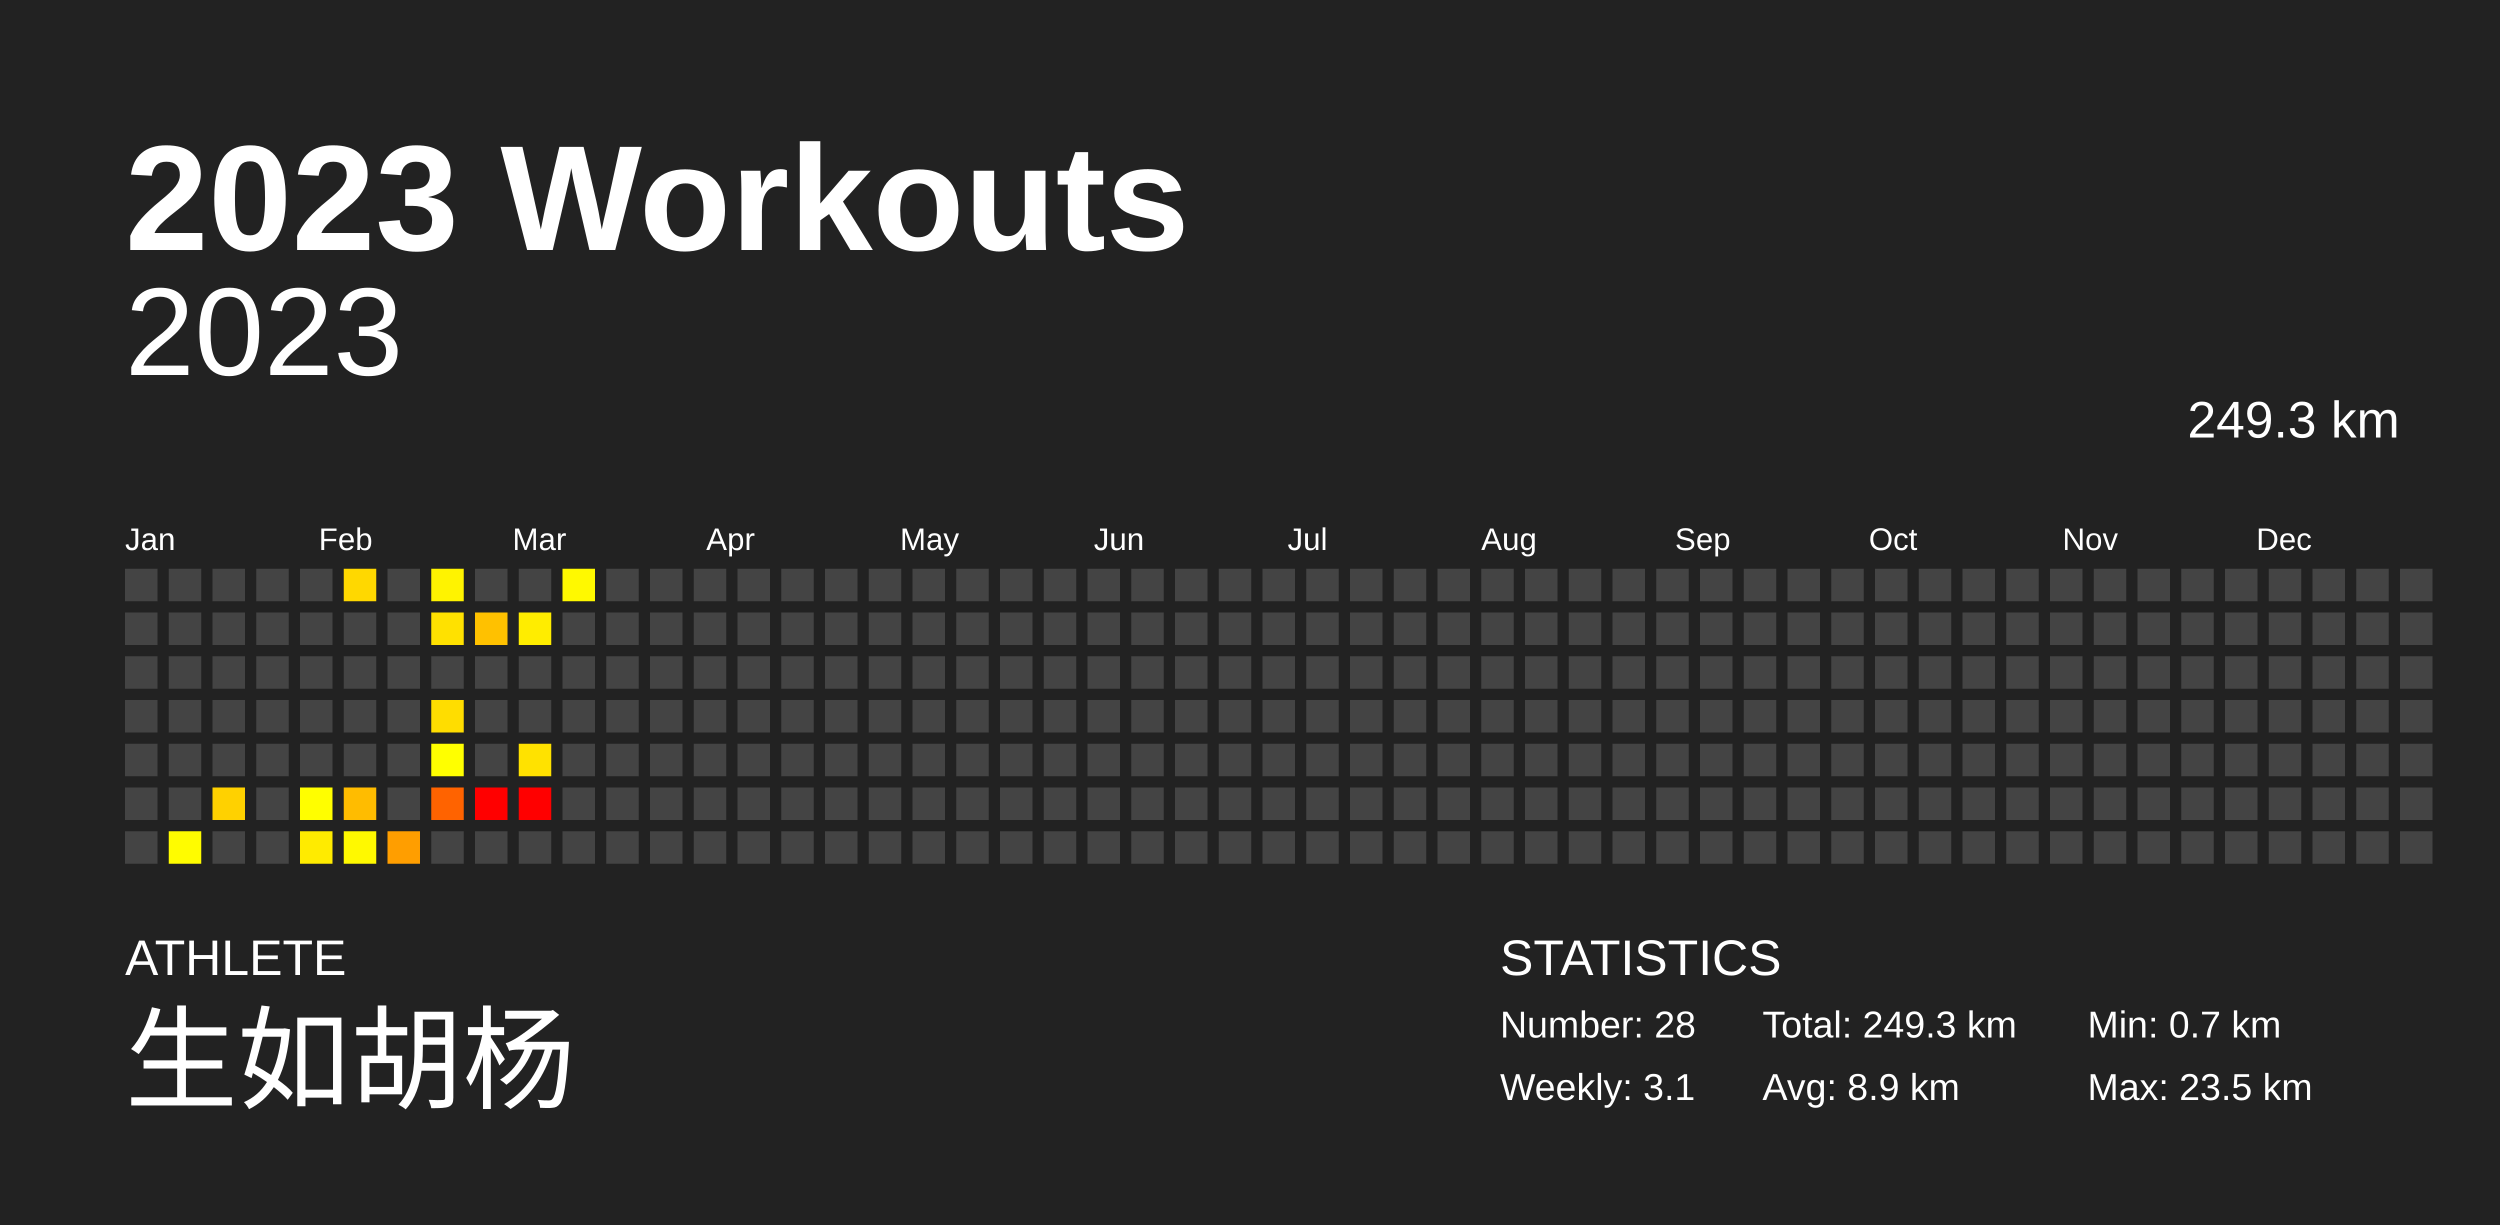
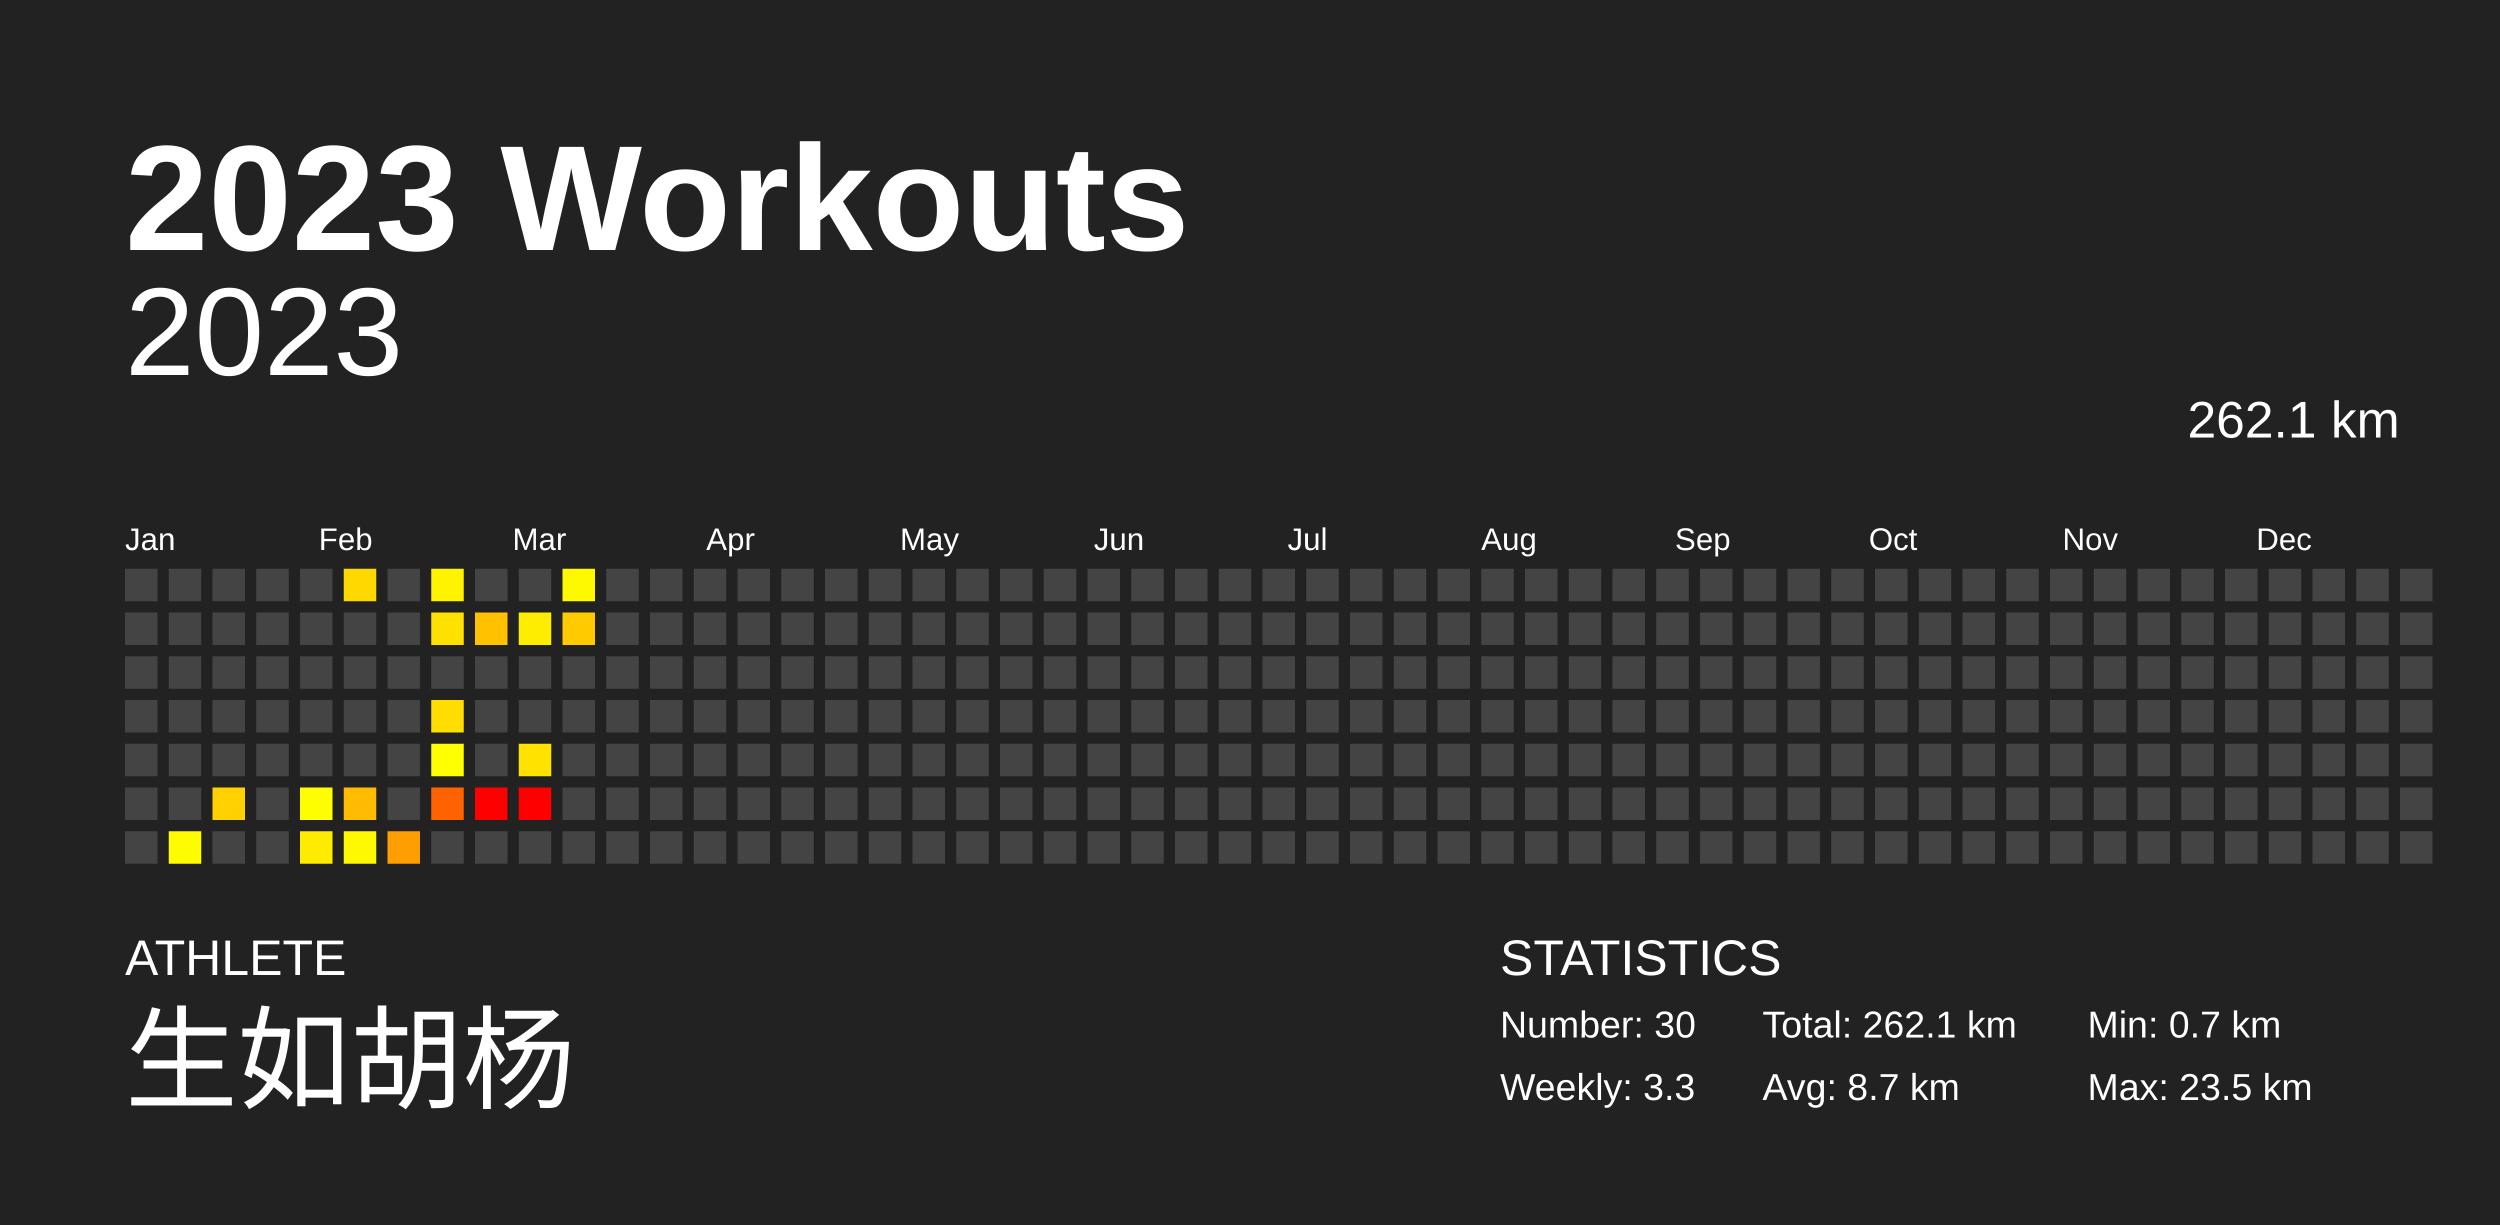
<svg xmlns="http://www.w3.org/2000/svg" baseProfile="full" height="98mm" version="1.1" viewBox="0,0,200,98" width="200mm">
  <defs />
  <rect fill="#222222" height="98" width="200" x="0" y="0" />
  <text fill="#FFFFFF" style="font-size:12px; font-family:Arial; font-weight:bold;" x="10" y="20">2023 Workouts</text>
  <text fill="#FFFFFF" style="font-size:4px; font-family:Arial" x="10" y="78">ATHLETE</text>
  <text fill="#FFFFFF" style="font-size:9px; font-family:Arial" x="10" y="88">生如胡杨</text>
  <text fill="#FFFFFF" style="font-size:4px; font-family:Arial" x="120" y="78">STATISTICS</text>
-   <text fill="#FFFFFF" style="font-size:3px; font-family:Arial" x="120" y="83">Number: 28</text>
-   <text fill="#FFFFFF" style="font-size:3px; font-family:Arial" x="120" y="88">Weekly: 3.1</text>
-   <text fill="#FFFFFF" style="font-size:3px; font-family:Arial" x="141" y="83">Total: 249.3 km</text>
-   <text fill="#FFFFFF" style="font-size:3px; font-family:Arial" x="141" y="88">Avg: 8.9 km</text>
+   <text fill="#FFFFFF" style="font-size:3px; font-family:Arial" x="120" y="83">Number: 30</text>
+   <text fill="#FFFFFF" style="font-size:3px; font-family:Arial" x="120" y="88">Weekly: 3.3</text>
+   <text fill="#FFFFFF" style="font-size:3px; font-family:Arial" x="141" y="83">Total: 262.1 km</text>
+   <text fill="#FFFFFF" style="font-size:3px; font-family:Arial" x="141" y="88">Avg: 8.7 km</text>
  <text fill="#FFFFFF" style="font-size:3px; font-family:Arial" x="167" y="83">Min: 0.7 km</text>
  <text fill="#FFFFFF" style="font-size:3px; font-family:Arial" x="167" y="88">Max: 23.5 km</text>
  <text alignment-baseline="hanging" fill="#FFFFFF" style="font-size:10.0px; font-family:Arial;" x="10" y="30">2023</text>
-   <text alignment-baseline="hanging" fill="#FFFFFF" style="font-size:4.125px; font-family:Arial;" x="175" y="35">249.3 km</text>
+   <text alignment-baseline="hanging" fill="#FFFFFF" style="font-size:4.125px; font-family:Arial;" x="175" y="35">262.1 km</text>
  <text fill="#FFFFFF" style="font-size:2.5px; font-family:Arial" x="10.0" y="44">Jan</text>
  <text fill="#FFFFFF" style="font-size:2.5px; font-family:Arial" x="25.5" y="44">Feb</text>
  <text fill="#FFFFFF" style="font-size:2.5px; font-family:Arial" x="41.0" y="44">Mar</text>
  <text fill="#FFFFFF" style="font-size:2.5px; font-family:Arial" x="56.5" y="44">Apr</text>
  <text fill="#FFFFFF" style="font-size:2.5px; font-family:Arial" x="72.0" y="44">May</text>
  <text fill="#FFFFFF" style="font-size:2.5px; font-family:Arial" x="87.5" y="44">Jun</text>
  <text fill="#FFFFFF" style="font-size:2.5px; font-family:Arial" x="103.0" y="44">Jul</text>
  <text fill="#FFFFFF" style="font-size:2.5px; font-family:Arial" x="118.5" y="44">Aug</text>
  <text fill="#FFFFFF" style="font-size:2.5px; font-family:Arial" x="134.0" y="44">Sep</text>
  <text fill="#FFFFFF" style="font-size:2.5px; font-family:Arial" x="149.5" y="44">Oct</text>
  <text fill="#FFFFFF" style="font-size:2.5px; font-family:Arial" x="165.0" y="44">Nov</text>
  <text fill="#FFFFFF" style="font-size:2.5px; font-family:Arial" x="180.5" y="44">Dec</text>
  <rect fill="#444444" height="2.6" width="2.6" x="10.0" y="45.5" />
  <rect fill="#444444" height="2.6" width="2.6" x="10.0" y="49.0" />
  <rect fill="#444444" height="2.6" width="2.6" x="10.0" y="52.5" />
  <rect fill="#444444" height="2.6" width="2.6" x="10.0" y="56.0" />
  <rect fill="#444444" height="2.6" width="2.6" x="10.0" y="59.5" />
  <rect fill="#444444" height="2.6" width="2.6" x="10.0" y="63.0" />
  <rect fill="#444444" height="2.6" width="2.6" x="10.0" y="66.5" />
  <rect fill="#444444" height="2.6" width="2.6" x="13.5" y="45.5" />
  <rect fill="#444444" height="2.6" width="2.6" x="13.5" y="49.0" />
  <rect fill="#444444" height="2.6" width="2.6" x="13.5" y="52.5" />
  <rect fill="#444444" height="2.6" width="2.6" x="13.5" y="56.0" />
  <rect fill="#444444" height="2.6" width="2.6" x="13.5" y="59.5" />
  <rect fill="#444444" height="2.6" width="2.6" x="13.5" y="63.0" />
  <rect fill="#fffc00" height="2.6" width="2.6" x="13.5" y="66.5" />
  <rect fill="#444444" height="2.6" width="2.6" x="17.0" y="45.5" />
  <rect fill="#444444" height="2.6" width="2.6" x="17.0" y="49.0" />
  <rect fill="#444444" height="2.6" width="2.6" x="17.0" y="52.5" />
  <rect fill="#444444" height="2.6" width="2.6" x="17.0" y="56.0" />
  <rect fill="#444444" height="2.6" width="2.6" x="17.0" y="59.5" />
  <rect fill="#ffd100" height="2.6" width="2.6" x="17.0" y="63.0" />
  <rect fill="#444444" height="2.6" width="2.6" x="17.0" y="66.5" />
  <rect fill="#444444" height="2.6" width="2.6" x="20.5" y="45.5" />
  <rect fill="#444444" height="2.6" width="2.6" x="20.5" y="49.0" />
  <rect fill="#444444" height="2.6" width="2.6" x="20.5" y="52.5" />
  <rect fill="#444444" height="2.6" width="2.6" x="20.5" y="56.0" />
  <rect fill="#444444" height="2.6" width="2.6" x="20.5" y="59.5" />
  <rect fill="#444444" height="2.6" width="2.6" x="20.5" y="63.0" />
  <rect fill="#444444" height="2.6" width="2.6" x="20.5" y="66.5" />
  <rect fill="#444444" height="2.6" width="2.6" x="24.0" y="45.5" />
  <rect fill="#444444" height="2.6" width="2.6" x="24.0" y="49.0" />
  <rect fill="#444444" height="2.6" width="2.6" x="24.0" y="52.5" />
  <rect fill="#444444" height="2.6" width="2.6" x="24.0" y="56.0" />
  <rect fill="#444444" height="2.6" width="2.6" x="24.0" y="59.5" />
  <rect fill="#fffe00" height="2.6" width="2.6" x="24.0" y="63.0" />
  <rect fill="#ffeb00" height="2.6" width="2.6" x="24.0" y="66.5" />
  <rect fill="#ffd800" height="2.6" width="2.6" x="27.5" y="45.5" />
  <rect fill="#444444" height="2.6" width="2.6" x="27.5" y="49.0" />
  <rect fill="#444444" height="2.6" width="2.6" x="27.5" y="52.5" />
  <rect fill="#444444" height="2.6" width="2.6" x="27.5" y="56.0" />
  <rect fill="#444444" height="2.6" width="2.6" x="27.5" y="59.5" />
  <rect fill="#ffbc00" height="2.6" width="2.6" x="27.5" y="63.0" />
  <rect fill="#fff900" height="2.6" width="2.6" x="27.5" y="66.5" />
  <rect fill="#444444" height="2.6" width="2.6" x="31.0" y="45.5" />
  <rect fill="#444444" height="2.6" width="2.6" x="31.0" y="49.0" />
  <rect fill="#444444" height="2.6" width="2.6" x="31.0" y="52.5" />
  <rect fill="#444444" height="2.6" width="2.6" x="31.0" y="56.0" />
  <rect fill="#444444" height="2.6" width="2.6" x="31.0" y="59.5" />
  <rect fill="#444444" height="2.6" width="2.6" x="31.0" y="63.0" />
  <rect fill="#ff9e00" height="2.6" width="2.6" x="31.0" y="66.5" />
  <rect fill="#fff300" height="2.6" width="2.6" x="34.5" y="45.5" />
  <rect fill="#ffe100" height="2.6" width="2.6" x="34.5" y="49.0" />
  <rect fill="#444444" height="2.6" width="2.6" x="34.5" y="52.5" />
  <rect fill="#ffdd00" height="2.6" width="2.6" x="34.5" y="56.0" />
  <rect fill="#ffff00" height="2.6" width="2.6" x="34.5" y="59.5" />
  <rect fill="#ff6300" height="2.6" width="2.6" x="34.5" y="63.0" />
  <rect fill="#444444" height="2.6" width="2.6" x="34.5" y="66.5" />
  <rect fill="#444444" height="2.6" width="2.6" x="38.0" y="45.5" />
  <rect fill="#ffc100" height="2.6" width="2.6" x="38.0" y="49.0" />
  <rect fill="#444444" height="2.6" width="2.6" x="38.0" y="52.5" />
  <rect fill="#444444" height="2.6" width="2.6" x="38.0" y="56.0" />
  <rect fill="#444444" height="2.6" width="2.6" x="38.0" y="59.5" />
  <rect fill="red" height="2.6" width="2.6" x="38.0" y="63.0" />
  <rect fill="#444444" height="2.6" width="2.6" x="38.0" y="66.5" />
  <rect fill="#444444" height="2.6" width="2.6" x="41.5" y="45.5" />
  <rect fill="#ffed00" height="2.6" width="2.6" x="41.5" y="49.0" />
  <rect fill="#444444" height="2.6" width="2.6" x="41.5" y="52.5" />
  <rect fill="#444444" height="2.6" width="2.6" x="41.5" y="56.0" />
  <rect fill="#ffe200" height="2.6" width="2.6" x="41.5" y="59.5" />
  <rect fill="red" height="2.6" width="2.6" x="41.5" y="63.0" />
  <rect fill="#444444" height="2.6" width="2.6" x="41.5" y="66.5" />
  <rect fill="#fff900" height="2.6" width="2.6" x="45.0" y="45.5" />
-   <rect fill="#444444" height="2.6" width="2.6" x="45.0" y="49.0" />
+   <rect fill="#ffcb00" height="2.6" width="2.6" x="45.0" y="49.0" />
  <rect fill="#444444" height="2.6" width="2.6" x="45.0" y="52.5" />
  <rect fill="#444444" height="2.6" width="2.6" x="45.0" y="56.0" />
  <rect fill="#444444" height="2.6" width="2.6" x="45.0" y="59.5" />
  <rect fill="#444444" height="2.6" width="2.6" x="45.0" y="63.0" />
  <rect fill="#444444" height="2.6" width="2.6" x="45.0" y="66.5" />
  <rect fill="#444444" height="2.6" width="2.6" x="48.5" y="45.5" />
  <rect fill="#444444" height="2.6" width="2.6" x="48.5" y="49.0" />
  <rect fill="#444444" height="2.6" width="2.6" x="48.5" y="52.5" />
  <rect fill="#444444" height="2.6" width="2.6" x="48.5" y="56.0" />
  <rect fill="#444444" height="2.6" width="2.6" x="48.5" y="59.5" />
  <rect fill="#444444" height="2.6" width="2.6" x="48.5" y="63.0" />
  <rect fill="#444444" height="2.6" width="2.6" x="48.5" y="66.5" />
  <rect fill="#444444" height="2.6" width="2.6" x="52.0" y="45.5" />
  <rect fill="#444444" height="2.6" width="2.6" x="52.0" y="49.0" />
  <rect fill="#444444" height="2.6" width="2.6" x="52.0" y="52.5" />
  <rect fill="#444444" height="2.6" width="2.6" x="52.0" y="56.0" />
  <rect fill="#444444" height="2.6" width="2.6" x="52.0" y="59.5" />
  <rect fill="#444444" height="2.6" width="2.6" x="52.0" y="63.0" />
  <rect fill="#444444" height="2.6" width="2.6" x="52.0" y="66.5" />
  <rect fill="#444444" height="2.6" width="2.6" x="55.5" y="45.5" />
  <rect fill="#444444" height="2.6" width="2.6" x="55.5" y="49.0" />
  <rect fill="#444444" height="2.6" width="2.6" x="55.5" y="52.5" />
  <rect fill="#444444" height="2.6" width="2.6" x="55.5" y="56.0" />
  <rect fill="#444444" height="2.6" width="2.6" x="55.5" y="59.5" />
  <rect fill="#444444" height="2.6" width="2.6" x="55.5" y="63.0" />
  <rect fill="#444444" height="2.6" width="2.6" x="55.5" y="66.5" />
  <rect fill="#444444" height="2.6" width="2.6" x="59.0" y="45.5" />
  <rect fill="#444444" height="2.6" width="2.6" x="59.0" y="49.0" />
  <rect fill="#444444" height="2.6" width="2.6" x="59.0" y="52.5" />
  <rect fill="#444444" height="2.6" width="2.6" x="59.0" y="56.0" />
  <rect fill="#444444" height="2.6" width="2.6" x="59.0" y="59.5" />
  <rect fill="#444444" height="2.6" width="2.6" x="59.0" y="63.0" />
  <rect fill="#444444" height="2.6" width="2.6" x="59.0" y="66.5" />
  <rect fill="#444444" height="2.6" width="2.6" x="62.5" y="45.5" />
  <rect fill="#444444" height="2.6" width="2.6" x="62.5" y="49.0" />
  <rect fill="#444444" height="2.6" width="2.6" x="62.5" y="52.5" />
  <rect fill="#444444" height="2.6" width="2.6" x="62.5" y="56.0" />
  <rect fill="#444444" height="2.6" width="2.6" x="62.5" y="59.5" />
  <rect fill="#444444" height="2.6" width="2.6" x="62.5" y="63.0" />
  <rect fill="#444444" height="2.6" width="2.6" x="62.5" y="66.5" />
  <rect fill="#444444" height="2.6" width="2.6" x="66.0" y="45.5" />
  <rect fill="#444444" height="2.6" width="2.6" x="66.0" y="49.0" />
  <rect fill="#444444" height="2.6" width="2.6" x="66.0" y="52.5" />
  <rect fill="#444444" height="2.6" width="2.6" x="66.0" y="56.0" />
  <rect fill="#444444" height="2.6" width="2.6" x="66.0" y="59.5" />
  <rect fill="#444444" height="2.6" width="2.6" x="66.0" y="63.0" />
  <rect fill="#444444" height="2.6" width="2.6" x="66.0" y="66.5" />
  <rect fill="#444444" height="2.6" width="2.6" x="69.5" y="45.5" />
  <rect fill="#444444" height="2.6" width="2.6" x="69.5" y="49.0" />
  <rect fill="#444444" height="2.6" width="2.6" x="69.5" y="52.5" />
  <rect fill="#444444" height="2.6" width="2.6" x="69.5" y="56.0" />
  <rect fill="#444444" height="2.6" width="2.6" x="69.5" y="59.5" />
  <rect fill="#444444" height="2.6" width="2.6" x="69.5" y="63.0" />
  <rect fill="#444444" height="2.6" width="2.6" x="69.5" y="66.5" />
  <rect fill="#444444" height="2.6" width="2.6" x="73.0" y="45.5" />
  <rect fill="#444444" height="2.6" width="2.6" x="73.0" y="49.0" />
  <rect fill="#444444" height="2.6" width="2.6" x="73.0" y="52.5" />
  <rect fill="#444444" height="2.6" width="2.6" x="73.0" y="56.0" />
  <rect fill="#444444" height="2.6" width="2.6" x="73.0" y="59.5" />
  <rect fill="#444444" height="2.6" width="2.6" x="73.0" y="63.0" />
  <rect fill="#444444" height="2.6" width="2.6" x="73.0" y="66.5" />
  <rect fill="#444444" height="2.6" width="2.6" x="76.5" y="45.5" />
  <rect fill="#444444" height="2.6" width="2.6" x="76.5" y="49.0" />
  <rect fill="#444444" height="2.6" width="2.6" x="76.5" y="52.5" />
  <rect fill="#444444" height="2.6" width="2.6" x="76.5" y="56.0" />
  <rect fill="#444444" height="2.6" width="2.6" x="76.5" y="59.5" />
  <rect fill="#444444" height="2.6" width="2.6" x="76.5" y="63.0" />
  <rect fill="#444444" height="2.6" width="2.6" x="76.5" y="66.5" />
  <rect fill="#444444" height="2.6" width="2.6" x="80.0" y="45.5" />
  <rect fill="#444444" height="2.6" width="2.6" x="80.0" y="49.0" />
  <rect fill="#444444" height="2.6" width="2.6" x="80.0" y="52.5" />
  <rect fill="#444444" height="2.6" width="2.6" x="80.0" y="56.0" />
  <rect fill="#444444" height="2.6" width="2.6" x="80.0" y="59.5" />
  <rect fill="#444444" height="2.6" width="2.6" x="80.0" y="63.0" />
  <rect fill="#444444" height="2.6" width="2.6" x="80.0" y="66.5" />
  <rect fill="#444444" height="2.6" width="2.6" x="83.5" y="45.5" />
  <rect fill="#444444" height="2.6" width="2.6" x="83.5" y="49.0" />
  <rect fill="#444444" height="2.6" width="2.6" x="83.5" y="52.5" />
  <rect fill="#444444" height="2.6" width="2.6" x="83.5" y="56.0" />
  <rect fill="#444444" height="2.6" width="2.6" x="83.5" y="59.5" />
  <rect fill="#444444" height="2.6" width="2.6" x="83.5" y="63.0" />
  <rect fill="#444444" height="2.6" width="2.6" x="83.5" y="66.5" />
  <rect fill="#444444" height="2.6" width="2.6" x="87.0" y="45.5" />
  <rect fill="#444444" height="2.6" width="2.6" x="87.0" y="49.0" />
  <rect fill="#444444" height="2.6" width="2.6" x="87.0" y="52.5" />
  <rect fill="#444444" height="2.6" width="2.6" x="87.0" y="56.0" />
  <rect fill="#444444" height="2.6" width="2.6" x="87.0" y="59.5" />
  <rect fill="#444444" height="2.6" width="2.6" x="87.0" y="63.0" />
  <rect fill="#444444" height="2.6" width="2.6" x="87.0" y="66.5" />
  <rect fill="#444444" height="2.6" width="2.6" x="90.5" y="45.5" />
  <rect fill="#444444" height="2.6" width="2.6" x="90.5" y="49.0" />
  <rect fill="#444444" height="2.6" width="2.6" x="90.5" y="52.5" />
  <rect fill="#444444" height="2.6" width="2.6" x="90.5" y="56.0" />
  <rect fill="#444444" height="2.6" width="2.6" x="90.5" y="59.5" />
  <rect fill="#444444" height="2.6" width="2.6" x="90.5" y="63.0" />
  <rect fill="#444444" height="2.6" width="2.6" x="90.5" y="66.5" />
  <rect fill="#444444" height="2.6" width="2.6" x="94.0" y="45.5" />
  <rect fill="#444444" height="2.6" width="2.6" x="94.0" y="49.0" />
  <rect fill="#444444" height="2.6" width="2.6" x="94.0" y="52.5" />
  <rect fill="#444444" height="2.6" width="2.6" x="94.0" y="56.0" />
  <rect fill="#444444" height="2.6" width="2.6" x="94.0" y="59.5" />
  <rect fill="#444444" height="2.6" width="2.6" x="94.0" y="63.0" />
  <rect fill="#444444" height="2.6" width="2.6" x="94.0" y="66.5" />
  <rect fill="#444444" height="2.6" width="2.6" x="97.5" y="45.5" />
  <rect fill="#444444" height="2.6" width="2.6" x="97.5" y="49.0" />
  <rect fill="#444444" height="2.6" width="2.6" x="97.5" y="52.5" />
  <rect fill="#444444" height="2.6" width="2.6" x="97.5" y="56.0" />
  <rect fill="#444444" height="2.6" width="2.6" x="97.5" y="59.5" />
  <rect fill="#444444" height="2.6" width="2.6" x="97.5" y="63.0" />
  <rect fill="#444444" height="2.6" width="2.6" x="97.5" y="66.5" />
  <rect fill="#444444" height="2.6" width="2.6" x="101.0" y="45.5" />
  <rect fill="#444444" height="2.6" width="2.6" x="101.0" y="49.0" />
  <rect fill="#444444" height="2.6" width="2.6" x="101.0" y="52.5" />
  <rect fill="#444444" height="2.6" width="2.6" x="101.0" y="56.0" />
  <rect fill="#444444" height="2.6" width="2.6" x="101.0" y="59.5" />
  <rect fill="#444444" height="2.6" width="2.6" x="101.0" y="63.0" />
  <rect fill="#444444" height="2.6" width="2.6" x="101.0" y="66.5" />
  <rect fill="#444444" height="2.6" width="2.6" x="104.5" y="45.5" />
  <rect fill="#444444" height="2.6" width="2.6" x="104.5" y="49.0" />
  <rect fill="#444444" height="2.6" width="2.6" x="104.5" y="52.5" />
  <rect fill="#444444" height="2.6" width="2.6" x="104.5" y="56.0" />
  <rect fill="#444444" height="2.6" width="2.6" x="104.5" y="59.5" />
  <rect fill="#444444" height="2.6" width="2.6" x="104.5" y="63.0" />
  <rect fill="#444444" height="2.6" width="2.6" x="104.5" y="66.5" />
  <rect fill="#444444" height="2.6" width="2.6" x="108.0" y="45.5" />
  <rect fill="#444444" height="2.6" width="2.6" x="108.0" y="49.0" />
  <rect fill="#444444" height="2.6" width="2.6" x="108.0" y="52.5" />
  <rect fill="#444444" height="2.6" width="2.6" x="108.0" y="56.0" />
  <rect fill="#444444" height="2.6" width="2.6" x="108.0" y="59.5" />
  <rect fill="#444444" height="2.6" width="2.6" x="108.0" y="63.0" />
  <rect fill="#444444" height="2.6" width="2.6" x="108.0" y="66.5" />
  <rect fill="#444444" height="2.6" width="2.6" x="111.5" y="45.5" />
  <rect fill="#444444" height="2.6" width="2.6" x="111.5" y="49.0" />
  <rect fill="#444444" height="2.6" width="2.6" x="111.5" y="52.5" />
  <rect fill="#444444" height="2.6" width="2.6" x="111.5" y="56.0" />
  <rect fill="#444444" height="2.6" width="2.6" x="111.5" y="59.5" />
  <rect fill="#444444" height="2.6" width="2.6" x="111.5" y="63.0" />
  <rect fill="#444444" height="2.6" width="2.6" x="111.5" y="66.5" />
  <rect fill="#444444" height="2.6" width="2.6" x="115.0" y="45.5" />
  <rect fill="#444444" height="2.6" width="2.6" x="115.0" y="49.0" />
  <rect fill="#444444" height="2.6" width="2.6" x="115.0" y="52.5" />
  <rect fill="#444444" height="2.6" width="2.6" x="115.0" y="56.0" />
  <rect fill="#444444" height="2.6" width="2.6" x="115.0" y="59.5" />
  <rect fill="#444444" height="2.6" width="2.6" x="115.0" y="63.0" />
  <rect fill="#444444" height="2.6" width="2.6" x="115.0" y="66.5" />
  <rect fill="#444444" height="2.6" width="2.6" x="118.5" y="45.5" />
  <rect fill="#444444" height="2.6" width="2.6" x="118.5" y="49.0" />
  <rect fill="#444444" height="2.6" width="2.6" x="118.5" y="52.5" />
  <rect fill="#444444" height="2.6" width="2.6" x="118.5" y="56.0" />
  <rect fill="#444444" height="2.6" width="2.6" x="118.5" y="59.5" />
  <rect fill="#444444" height="2.6" width="2.6" x="118.5" y="63.0" />
  <rect fill="#444444" height="2.6" width="2.6" x="118.5" y="66.5" />
  <rect fill="#444444" height="2.6" width="2.6" x="122.0" y="45.5" />
  <rect fill="#444444" height="2.6" width="2.6" x="122.0" y="49.0" />
  <rect fill="#444444" height="2.6" width="2.6" x="122.0" y="52.5" />
  <rect fill="#444444" height="2.6" width="2.6" x="122.0" y="56.0" />
  <rect fill="#444444" height="2.6" width="2.6" x="122.0" y="59.5" />
  <rect fill="#444444" height="2.6" width="2.6" x="122.0" y="63.0" />
  <rect fill="#444444" height="2.6" width="2.6" x="122.0" y="66.5" />
  <rect fill="#444444" height="2.6" width="2.6" x="125.5" y="45.5" />
  <rect fill="#444444" height="2.6" width="2.6" x="125.5" y="49.0" />
  <rect fill="#444444" height="2.6" width="2.6" x="125.5" y="52.5" />
  <rect fill="#444444" height="2.6" width="2.6" x="125.5" y="56.0" />
  <rect fill="#444444" height="2.6" width="2.6" x="125.5" y="59.5" />
  <rect fill="#444444" height="2.6" width="2.6" x="125.5" y="63.0" />
  <rect fill="#444444" height="2.6" width="2.6" x="125.5" y="66.5" />
  <rect fill="#444444" height="2.6" width="2.6" x="129.0" y="45.5" />
  <rect fill="#444444" height="2.6" width="2.6" x="129.0" y="49.0" />
  <rect fill="#444444" height="2.6" width="2.6" x="129.0" y="52.5" />
  <rect fill="#444444" height="2.6" width="2.6" x="129.0" y="56.0" />
  <rect fill="#444444" height="2.6" width="2.6" x="129.0" y="59.5" />
  <rect fill="#444444" height="2.6" width="2.6" x="129.0" y="63.0" />
  <rect fill="#444444" height="2.6" width="2.6" x="129.0" y="66.5" />
  <rect fill="#444444" height="2.6" width="2.6" x="132.5" y="45.5" />
  <rect fill="#444444" height="2.6" width="2.6" x="132.5" y="49.0" />
  <rect fill="#444444" height="2.6" width="2.6" x="132.5" y="52.5" />
  <rect fill="#444444" height="2.6" width="2.6" x="132.5" y="56.0" />
  <rect fill="#444444" height="2.6" width="2.6" x="132.5" y="59.5" />
  <rect fill="#444444" height="2.6" width="2.6" x="132.5" y="63.0" />
  <rect fill="#444444" height="2.6" width="2.6" x="132.5" y="66.5" />
  <rect fill="#444444" height="2.6" width="2.6" x="136.0" y="45.5" />
  <rect fill="#444444" height="2.6" width="2.6" x="136.0" y="49.0" />
  <rect fill="#444444" height="2.6" width="2.6" x="136.0" y="52.5" />
  <rect fill="#444444" height="2.6" width="2.6" x="136.0" y="56.0" />
  <rect fill="#444444" height="2.6" width="2.6" x="136.0" y="59.5" />
  <rect fill="#444444" height="2.6" width="2.6" x="136.0" y="63.0" />
  <rect fill="#444444" height="2.6" width="2.6" x="136.0" y="66.5" />
  <rect fill="#444444" height="2.6" width="2.6" x="139.5" y="45.5" />
  <rect fill="#444444" height="2.6" width="2.6" x="139.5" y="49.0" />
  <rect fill="#444444" height="2.6" width="2.6" x="139.5" y="52.5" />
  <rect fill="#444444" height="2.6" width="2.6" x="139.5" y="56.0" />
  <rect fill="#444444" height="2.6" width="2.6" x="139.5" y="59.5" />
  <rect fill="#444444" height="2.6" width="2.6" x="139.5" y="63.0" />
  <rect fill="#444444" height="2.6" width="2.6" x="139.5" y="66.5" />
  <rect fill="#444444" height="2.6" width="2.6" x="143.0" y="45.5" />
  <rect fill="#444444" height="2.6" width="2.6" x="143.0" y="49.0" />
  <rect fill="#444444" height="2.6" width="2.6" x="143.0" y="52.5" />
  <rect fill="#444444" height="2.6" width="2.6" x="143.0" y="56.0" />
  <rect fill="#444444" height="2.6" width="2.6" x="143.0" y="59.5" />
  <rect fill="#444444" height="2.6" width="2.6" x="143.0" y="63.0" />
  <rect fill="#444444" height="2.6" width="2.6" x="143.0" y="66.5" />
  <rect fill="#444444" height="2.6" width="2.6" x="146.5" y="45.5" />
  <rect fill="#444444" height="2.6" width="2.6" x="146.5" y="49.0" />
  <rect fill="#444444" height="2.6" width="2.6" x="146.5" y="52.5" />
  <rect fill="#444444" height="2.6" width="2.6" x="146.5" y="56.0" />
  <rect fill="#444444" height="2.6" width="2.6" x="146.5" y="59.5" />
  <rect fill="#444444" height="2.6" width="2.6" x="146.5" y="63.0" />
  <rect fill="#444444" height="2.6" width="2.6" x="146.5" y="66.5" />
  <rect fill="#444444" height="2.6" width="2.6" x="150.0" y="45.5" />
  <rect fill="#444444" height="2.6" width="2.6" x="150.0" y="49.0" />
  <rect fill="#444444" height="2.6" width="2.6" x="150.0" y="52.5" />
  <rect fill="#444444" height="2.6" width="2.6" x="150.0" y="56.0" />
  <rect fill="#444444" height="2.6" width="2.6" x="150.0" y="59.5" />
  <rect fill="#444444" height="2.6" width="2.6" x="150.0" y="63.0" />
  <rect fill="#444444" height="2.6" width="2.6" x="150.0" y="66.5" />
  <rect fill="#444444" height="2.6" width="2.6" x="153.5" y="45.5" />
  <rect fill="#444444" height="2.6" width="2.6" x="153.5" y="49.0" />
  <rect fill="#444444" height="2.6" width="2.6" x="153.5" y="52.5" />
  <rect fill="#444444" height="2.6" width="2.6" x="153.5" y="56.0" />
  <rect fill="#444444" height="2.6" width="2.6" x="153.5" y="59.5" />
  <rect fill="#444444" height="2.6" width="2.6" x="153.5" y="63.0" />
  <rect fill="#444444" height="2.6" width="2.6" x="153.5" y="66.5" />
  <rect fill="#444444" height="2.6" width="2.6" x="157.0" y="45.5" />
  <rect fill="#444444" height="2.6" width="2.6" x="157.0" y="49.0" />
  <rect fill="#444444" height="2.6" width="2.6" x="157.0" y="52.5" />
  <rect fill="#444444" height="2.6" width="2.6" x="157.0" y="56.0" />
  <rect fill="#444444" height="2.6" width="2.6" x="157.0" y="59.5" />
  <rect fill="#444444" height="2.6" width="2.6" x="157.0" y="63.0" />
  <rect fill="#444444" height="2.6" width="2.6" x="157.0" y="66.5" />
  <rect fill="#444444" height="2.6" width="2.6" x="160.5" y="45.5" />
  <rect fill="#444444" height="2.6" width="2.6" x="160.5" y="49.0" />
  <rect fill="#444444" height="2.6" width="2.6" x="160.5" y="52.5" />
  <rect fill="#444444" height="2.6" width="2.6" x="160.5" y="56.0" />
  <rect fill="#444444" height="2.6" width="2.6" x="160.5" y="59.5" />
  <rect fill="#444444" height="2.6" width="2.6" x="160.5" y="63.0" />
  <rect fill="#444444" height="2.6" width="2.6" x="160.5" y="66.5" />
  <rect fill="#444444" height="2.6" width="2.6" x="164.0" y="45.5" />
  <rect fill="#444444" height="2.6" width="2.6" x="164.0" y="49.0" />
  <rect fill="#444444" height="2.6" width="2.6" x="164.0" y="52.5" />
  <rect fill="#444444" height="2.6" width="2.6" x="164.0" y="56.0" />
  <rect fill="#444444" height="2.6" width="2.6" x="164.0" y="59.5" />
  <rect fill="#444444" height="2.6" width="2.6" x="164.0" y="63.0" />
  <rect fill="#444444" height="2.6" width="2.6" x="164.0" y="66.5" />
  <rect fill="#444444" height="2.6" width="2.6" x="167.5" y="45.5" />
  <rect fill="#444444" height="2.6" width="2.6" x="167.5" y="49.0" />
  <rect fill="#444444" height="2.6" width="2.6" x="167.5" y="52.5" />
  <rect fill="#444444" height="2.6" width="2.6" x="167.5" y="56.0" />
  <rect fill="#444444" height="2.6" width="2.6" x="167.5" y="59.5" />
  <rect fill="#444444" height="2.6" width="2.6" x="167.5" y="63.0" />
  <rect fill="#444444" height="2.6" width="2.6" x="167.5" y="66.5" />
  <rect fill="#444444" height="2.6" width="2.6" x="171.0" y="45.5" />
  <rect fill="#444444" height="2.6" width="2.6" x="171.0" y="49.0" />
  <rect fill="#444444" height="2.6" width="2.6" x="171.0" y="52.5" />
  <rect fill="#444444" height="2.6" width="2.6" x="171.0" y="56.0" />
  <rect fill="#444444" height="2.6" width="2.6" x="171.0" y="59.5" />
  <rect fill="#444444" height="2.6" width="2.6" x="171.0" y="63.0" />
  <rect fill="#444444" height="2.6" width="2.6" x="171.0" y="66.5" />
  <rect fill="#444444" height="2.6" width="2.6" x="174.5" y="45.5" />
  <rect fill="#444444" height="2.6" width="2.6" x="174.5" y="49.0" />
  <rect fill="#444444" height="2.6" width="2.6" x="174.5" y="52.5" />
  <rect fill="#444444" height="2.6" width="2.6" x="174.5" y="56.0" />
  <rect fill="#444444" height="2.6" width="2.6" x="174.5" y="59.5" />
  <rect fill="#444444" height="2.6" width="2.6" x="174.5" y="63.0" />
  <rect fill="#444444" height="2.6" width="2.6" x="174.5" y="66.5" />
  <rect fill="#444444" height="2.6" width="2.6" x="178.0" y="45.5" />
  <rect fill="#444444" height="2.6" width="2.6" x="178.0" y="49.0" />
  <rect fill="#444444" height="2.6" width="2.6" x="178.0" y="52.5" />
  <rect fill="#444444" height="2.6" width="2.6" x="178.0" y="56.0" />
  <rect fill="#444444" height="2.6" width="2.6" x="178.0" y="59.5" />
  <rect fill="#444444" height="2.6" width="2.6" x="178.0" y="63.0" />
  <rect fill="#444444" height="2.6" width="2.6" x="178.0" y="66.5" />
  <rect fill="#444444" height="2.6" width="2.6" x="181.5" y="45.5" />
  <rect fill="#444444" height="2.6" width="2.6" x="181.5" y="49.0" />
  <rect fill="#444444" height="2.6" width="2.6" x="181.5" y="52.5" />
  <rect fill="#444444" height="2.6" width="2.6" x="181.5" y="56.0" />
  <rect fill="#444444" height="2.6" width="2.6" x="181.5" y="59.5" />
  <rect fill="#444444" height="2.6" width="2.6" x="181.5" y="63.0" />
  <rect fill="#444444" height="2.6" width="2.6" x="181.5" y="66.5" />
  <rect fill="#444444" height="2.6" width="2.6" x="185.0" y="45.5" />
  <rect fill="#444444" height="2.6" width="2.6" x="185.0" y="49.0" />
  <rect fill="#444444" height="2.6" width="2.6" x="185.0" y="52.5" />
  <rect fill="#444444" height="2.6" width="2.6" x="185.0" y="56.0" />
  <rect fill="#444444" height="2.6" width="2.6" x="185.0" y="59.5" />
  <rect fill="#444444" height="2.6" width="2.6" x="185.0" y="63.0" />
  <rect fill="#444444" height="2.6" width="2.6" x="185.0" y="66.5" />
  <rect fill="#444444" height="2.6" width="2.6" x="188.5" y="45.5" />
  <rect fill="#444444" height="2.6" width="2.6" x="188.5" y="49.0" />
  <rect fill="#444444" height="2.6" width="2.6" x="188.5" y="52.5" />
  <rect fill="#444444" height="2.6" width="2.6" x="188.5" y="56.0" />
  <rect fill="#444444" height="2.6" width="2.6" x="188.5" y="59.5" />
  <rect fill="#444444" height="2.6" width="2.6" x="188.5" y="63.0" />
  <rect fill="#444444" height="2.6" width="2.6" x="188.5" y="66.5" />
  <rect fill="#444444" height="2.6" width="2.6" x="192.0" y="45.5" />
  <rect fill="#444444" height="2.6" width="2.6" x="192.0" y="49.0" />
  <rect fill="#444444" height="2.6" width="2.6" x="192.0" y="52.5" />
  <rect fill="#444444" height="2.6" width="2.6" x="192.0" y="56.0" />
  <rect fill="#444444" height="2.6" width="2.6" x="192.0" y="59.5" />
  <rect fill="#444444" height="2.6" width="2.6" x="192.0" y="63.0" />
  <rect fill="#444444" height="2.6" width="2.6" x="192.0" y="66.5" />
</svg>
